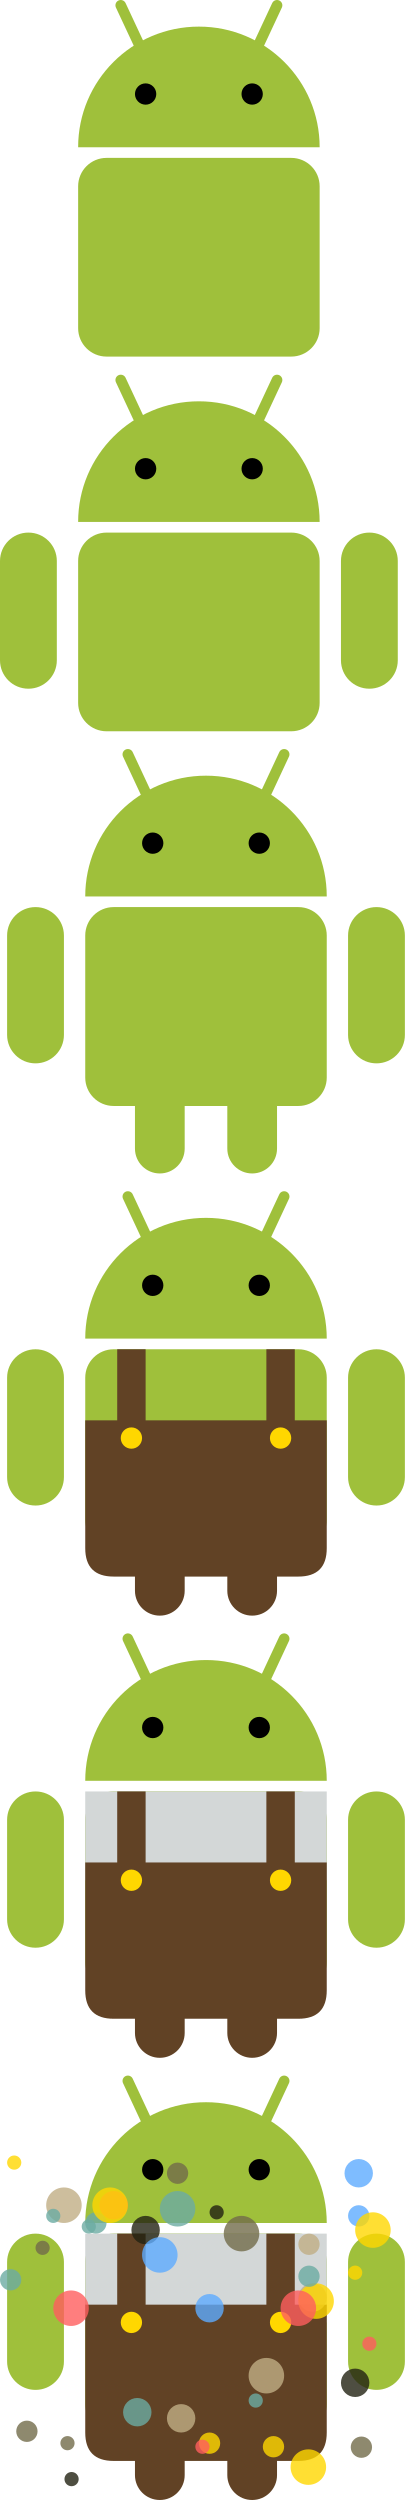
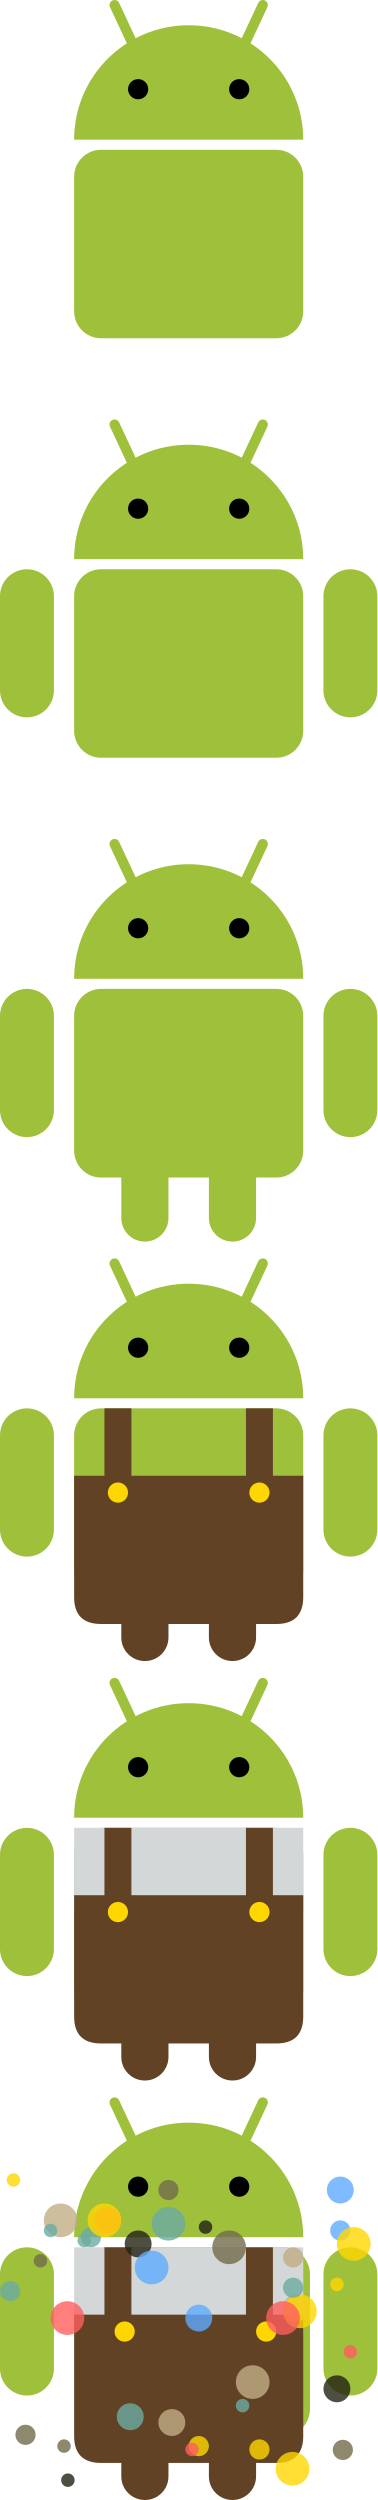
- <svg xmlns="http://www.w3.org/2000/svg" viewBox="0 0 114 703.9" version="1.1" id="svg78" width="114" height="703.9">
+ <svg xmlns="http://www.w3.org/2000/svg" viewBox="0 0 112 742" version="1.1" id="svg78" width="112" height="742">
  <defs id="defs78" />
  <path d="m 22,41.459 a 34,33.966 0 0 1 68,0 z" fill="#9fc03b" id="path1" style="stroke-width:0.999" />
  <line x1="41" y1="16.484" x2="34" y2="1.499" stroke="#9fc03b" stroke-width="2.998" stroke-linecap="round" id="line1" />
  <line x1="71" y1="16.484" x2="78" y2="1.499" stroke="#9fc03b" stroke-width="2.998" stroke-linecap="round" id="line2" />
  <ellipse cx="41" cy="26.474" fill="#000000" id="circle2" rx="3" ry="2.997" style="stroke-width:0.999" />
  <ellipse cx="71" cy="26.474" fill="#000000" id="circle3" rx="3" ry="2.997" style="stroke-width:0.999" />
  <rect x="22" y="44.456" width="68" height="55.944" rx="8" ry="7.992" fill="#9fc03b" id="rect3" style="stroke-width:0.999" />
-   <path d="m 22,146.959 a 34,33.966 0 0 1 68,0 z" fill="#9fc03b" id="path3" style="stroke-width:0.999" />
-   <line x1="41" y1="121.984" x2="34" y2="106.999" stroke="#9fc03b" stroke-width="2.998" stroke-linecap="round" id="line3" />
-   <line x1="71" y1="121.984" x2="78" y2="106.999" stroke="#9fc03b" stroke-width="2.998" stroke-linecap="round" id="line4" />
-   <ellipse cx="41" cy="131.974" fill="#000000" id="circle4" rx="3" ry="2.997" style="stroke-width:0.999" />
-   <ellipse cx="71" cy="131.974" fill="#000000" id="circle5" rx="3" ry="2.997" style="stroke-width:0.999" />
-   <rect x="22" y="149.956" width="68" height="55.944" rx="8" ry="7.992" fill="#9fc03b" id="rect5" style="stroke-width:0.999" />
-   <rect x="0" y="149.956" width="16" height="43.956" rx="8" ry="7.992" fill="#9fc03b" id="rect6" style="stroke-width:0.999" />
-   <rect x="96" y="149.956" width="16" height="43.956" rx="8" ry="7.992" fill="#9fc03b" id="rect7" style="stroke-width:0.999" />
-   <path d="m 24,252.4 a 34,34 0 0 1 68,0 z" fill="#9fc03b" id="path7" />
-   <line x1="43" y1="227.4" x2="36" y2="212.4" stroke="#9fc03b" stroke-width="3" stroke-linecap="round" id="line7" />
-   <line x1="73" y1="227.4" x2="80" y2="212.4" stroke="#9fc03b" stroke-width="3" stroke-linecap="round" id="line8" />
-   <circle cx="43" cy="237.4" r="3" fill="#000000" id="circle8" />
-   <circle cx="73" cy="237.4" r="3" fill="#000000" id="circle9" />
-   <rect x="24" y="255.4" width="68" height="56" rx="8" ry="8" fill="#9fc03b" id="rect9" />
-   <rect x="2" y="255.4" width="16" height="44" rx="8" ry="8" fill="#9fc03b" id="rect10" />
-   <rect x="98" y="255.4" width="16" height="44" rx="8" ry="8" fill="#9fc03b" id="rect11" />
-   <rect x="38" y="300.4" width="14" height="30" rx="7" ry="7" fill="#9fc03b" id="rect12" />
-   <rect x="64" y="300.4" width="14" height="30" rx="7" ry="7" fill="#9fc03b" id="rect13" />
-   <path d="m 24,376.9 a 34,34 0 0 1 68,0 z" fill="#9fc03b" id="path13" />
-   <line x1="43" y1="351.9" x2="36" y2="336.9" stroke="#9fc03b" stroke-width="3" stroke-linecap="round" id="line13" />
-   <line x1="73" y1="351.9" x2="80" y2="336.9" stroke="#9fc03b" stroke-width="3" stroke-linecap="round" id="line14" />
-   <circle cx="43" cy="361.9" r="3" fill="#000000" id="circle14" />
-   <circle cx="73" cy="361.9" r="3" fill="#000000" id="circle15" />
-   <rect x="24" y="379.9" width="68" height="56" rx="8" ry="8" fill="#9fc03b" id="rect15" />
-   <path d="m 24,399.9 h 68 v 36 q 0,8 -8,8 H 32 q -8,0 -8,-8 z" fill="#614225" id="path15" />
-   <rect x="33" y="379.9" width="8" height="25" fill="#614225" id="rect16" />
-   <rect x="75" y="379.9" width="8" height="25" fill="#614225" id="rect17" />
-   <circle cx="37" cy="404.9" r="3" fill="#ffd700" id="circle17" />
-   <circle cx="79" cy="404.9" r="3" fill="#ffd700" id="circle18" />
-   <rect x="2" y="379.9" width="16" height="44" rx="8" ry="8" fill="#9fc03b" id="rect18" />
-   <rect x="98" y="379.9" width="16" height="44" rx="8" ry="8" fill="#9fc03b" id="rect19" />
-   <rect x="38" y="424.9" width="14" height="30" rx="7" ry="7" fill="#614225" id="rect20" />
-   <rect x="64" y="424.9" width="14" height="30" rx="7" ry="7" fill="#614225" id="rect21" />
-   <path d="m 24,501.4 a 34,34 0 0 1 68,0 z" fill="#9fc03b" id="path21" />
-   <line x1="43" y1="476.4" x2="36" y2="461.4" stroke="#9fc03b" stroke-width="3" stroke-linecap="round" id="line21" />
-   <line x1="73" y1="476.4" x2="80" y2="461.4" stroke="#9fc03b" stroke-width="3" stroke-linecap="round" id="line22" />
-   <circle cx="43" cy="486.4" r="3" fill="#000000" id="circle22" />
-   <circle cx="73" cy="486.4" r="3" fill="#000000" id="circle23" />
-   <rect x="24" y="504.4" width="68" height="56" rx="8" ry="8" fill="#9fc03b" id="rect23" />
-   <rect x="24" y="504.4" width="68" height="25" fill="#d3d7d7" id="rect24" />
-   <path d="m 24,524.4 h 68 v 36 q 0,8 -8,8 H 32 q -8,0 -8,-8 z" fill="#614225" id="path24" />
-   <rect x="33" y="504.4" width="8" height="25" fill="#614225" id="rect25" />
-   <rect x="75" y="504.4" width="8" height="25" fill="#614225" id="rect26" />
-   <circle cx="37" cy="529.4" r="3" fill="#ffd700" id="circle26" />
-   <circle cx="79" cy="529.4" r="3" fill="#ffd700" id="circle27" />
-   <rect x="2" y="504.4" width="16" height="44" rx="8" ry="8" fill="#9fc03b" id="rect27" />
-   <rect x="98" y="504.4" width="16" height="44" rx="8" ry="8" fill="#9fc03b" id="rect28" />
-   <rect x="38" y="549.4" width="14" height="30" rx="7" ry="7" fill="#614225" id="rect29" />
-   <rect x="64" y="549.4" width="14" height="30" rx="7" ry="7" fill="#614225" id="rect30" />
-   <path d="m 24,625.9 a 34,34 0 0 1 68,0 z" fill="#9fc03b" id="path30" />
-   <line x1="43" y1="600.9" x2="36" y2="585.9" stroke="#9fc03b" stroke-width="3" stroke-linecap="round" id="line30" />
-   <line x1="73" y1="600.9" x2="80" y2="585.9" stroke="#9fc03b" stroke-width="3" stroke-linecap="round" id="line31" />
-   <circle cx="43" cy="610.9" r="3" fill="#000000" id="circle31" />
-   <circle cx="73" cy="610.9" r="3" fill="#000000" id="circle32" />
-   <rect x="24" y="628.9" width="68" height="56" rx="8" ry="8" fill="#9fc03b" id="rect32" />
-   <rect x="24" y="628.9" width="68" height="25" fill="#d3d7d7" id="rect33" />
-   <path d="m 24,648.9 h 68 v 36 q 0,8 -8,8 H 32 q -8,0 -8,-8 z" fill="#614225" id="path33" />
-   <rect x="33" y="628.9" width="8" height="25" fill="#614225" id="rect34" />
-   <rect x="75" y="628.9" width="8" height="25" fill="#614225" id="rect35" />
-   <circle cx="37" cy="653.9" r="3" fill="#ffd700" id="circle35" />
-   <circle cx="79" cy="653.9" r="3" fill="#ffd700" id="circle36" />
-   <rect x="2" y="628.9" width="16" height="44" rx="8" ry="8" fill="#9fc03b" id="rect36" />
-   <rect x="98" y="628.9" width="16" height="44" rx="8" ry="8" fill="#9fc03b" id="rect37" />
-   <rect x="38" y="673.9" width="14" height="30" rx="7" ry="7" fill="#614225" id="rect38" />
-   <rect x="64" y="673.9" width="14" height="30" rx="7" ry="7" fill="#614225" id="rect39" />
-   <circle cx="100" cy="639.9" r="2" fill="#ffd700" opacity="0.8" id="circle39" />
-   <circle cx="104" cy="659.9" r="2" fill="#ff5e5e" opacity="0.8" id="circle40" />
-   <circle cx="100" cy="670.9" r="4" fill="#222212" opacity="0.8" id="circle41" />
-   <circle cx="72" cy="675.9" r="2" fill="#6caba2" opacity="0.8" id="circle42" />
-   <circle cx="101" cy="611.9" r="4" fill="#5eabff" opacity="0.8" id="circle43" />
-   <circle cx="50" cy="621.9" r="5" fill="#6caba2" opacity="0.8" id="circle44" />
-   <circle cx="27" cy="625.9" r="3" fill="#6caba2" opacity="0.8" id="circle45" />
-   <circle cx="18" cy="620.9" r="5" fill="#c0ae85" opacity="0.8" id="circle46" />
-   <circle cx="19" cy="687.9" r="2" fill="#726b4a" opacity="0.8" id="circle47" />
-   <circle cx="88" cy="646.9" r="4" fill="#c0ae85" opacity="0.8" id="circle48" />
-   <circle cx="89" cy="647.9" r="5" fill="#ffd700" opacity="0.8" id="circle49" />
-   <circle cx="59" cy="649.9" r="4" fill="#5eabff" opacity="0.8" id="circle50" />
-   <circle cx="38.653" cy="679.176" r="4" fill="#6caba2" opacity="0.8" id="circle51" />
-   <circle cx="61" cy="622.9" r="2" fill="#222212" opacity="0.8" id="circle52" />
-   <circle cx="4" cy="608.9" r="2" fill="#ffd700" opacity="0.8" id="circle53" />
-   <circle cx="15" cy="623.9" r="2" fill="#6caba2" opacity="0.8" id="circle54" />
-   <circle cx="7.573" cy="684.553" r="3" fill="#726b4a" opacity="0.8" id="circle55" />
-   <circle cx="87" cy="640.9" r="3" fill="#6caba2" opacity="0.8" id="circle56" />
-   <circle cx="86.819" cy="694.639" r="5" fill="#ffd700" opacity="0.8" id="circle57" />
-   <circle cx="41" cy="627.9" r="4" fill="#222212" opacity="0.8" id="circle58" />
-   <circle cx="75" cy="668.9" r="5" fill="#c0ae85" opacity="0.8" id="circle59" />
-   <circle cx="101" cy="623.9" r="3" fill="#5eabff" opacity="0.8" id="circle60" />
-   <circle cx="3" cy="641.9" r="3" fill="#6caba2" opacity="0.8" id="circle61" />
-   <circle cx="51" cy="680.9" r="4" fill="#c0ae85" opacity="0.8" id="circle62" />
-   <circle cx="87" cy="631.9" r="3" fill="#c0ae85" opacity="0.8" id="circle63" />
-   <circle cx="59" cy="687.9" r="3" fill="#ffd700" opacity="0.8" id="circle64" />
-   <circle cx="45" cy="634.9" r="5" fill="#5eabff" opacity="0.8" id="circle65" />
-   <circle cx="84" cy="649.9" r="5" fill="#ff5e5e" opacity="0.8" id="circle66" />
-   <circle cx="77" cy="688.9" r="3" fill="#ffd700" opacity="0.8" id="circle67" />
-   <circle cx="50" cy="611.9" r="3" fill="#726b4a" opacity="0.8" id="circle68" />
-   <circle cx="57" cy="688.9" r="2" fill="#ff5e5e" opacity="0.8" id="circle69" />
-   <circle cx="12" cy="632.9" r="2" fill="#726b4a" opacity="0.8" id="circle70" />
-   <circle cx="68" cy="628.9" r="5" fill="#726b4a" opacity="0.8" id="circle71" />
-   <circle cx="105" cy="627.9" r="5" fill="#ffd700" opacity="0.8" id="circle72" />
-   <circle cx="20.152" cy="698.016" r="2" fill="#222212" opacity="0.8" id="circle73" />
-   <circle cx="32" cy="620.9" r="4" fill="#ff5e5e" opacity="0.8" id="circle74" />
-   <circle cx="101.754" cy="689.031" r="3" fill="#726b4a" opacity="0.8" id="circle75" />
-   <circle cx="25" cy="626.9" r="2" fill="#6caba2" opacity="0.8" id="circle76" />
-   <circle cx="31" cy="620.9" r="5" fill="#ffd700" opacity="0.8" id="circle77" />
-   <circle cx="20" cy="649.9" r="5" fill="#ff5e5e" opacity="0.8" id="circle78" />
+   <path d="m 22,165.959 a 34,33.966 0 0 1 68,0 z" fill="#9fc03b" id="path3" style="stroke-width:0.999" />
+   <line x1="41" y1="140.984" x2="34" y2="125.999" stroke="#9fc03b" stroke-width="2.998" stroke-linecap="round" id="line3" />
+   <line x1="71" y1="140.984" x2="78" y2="125.999" stroke="#9fc03b" stroke-width="2.998" stroke-linecap="round" id="line4" />
+   <ellipse cx="41" cy="150.974" fill="#000000" id="circle4" rx="3" ry="2.997" style="stroke-width:0.999" />
+   <ellipse cx="71" cy="150.974" fill="#000000" id="circle5" rx="3" ry="2.997" style="stroke-width:0.999" />
+   <rect x="22" y="168.956" width="68" height="55.944" rx="8" ry="7.992" fill="#9fc03b" id="rect5" style="stroke-width:0.999" />
+   <rect x="0" y="168.956" width="16" height="43.956" rx="8" ry="7.992" fill="#9fc03b" id="rect6" style="stroke-width:0.999" />
+   <rect x="96" y="168.956" width="16" height="43.956" rx="8" ry="7.992" fill="#9fc03b" id="rect7" style="stroke-width:0.999" />
+   <path d="m 22,290.5 a 34,34 0 0 1 68,0 z" fill="#9fc03b" id="path7" />
+   <line x1="41" y1="265.5" x2="34" y2="250.5" stroke="#9fc03b" stroke-width="3" stroke-linecap="round" id="line7" />
+   <line x1="71" y1="265.5" x2="78" y2="250.5" stroke="#9fc03b" stroke-width="3" stroke-linecap="round" id="line8" />
+   <circle cx="41" cy="275.5" r="3" fill="#000000" id="circle8" />
+   <circle cx="71" cy="275.5" r="3" fill="#000000" id="circle9" />
+   <rect x="22" y="293.5" width="68" height="56" rx="8" ry="8" fill="#9fc03b" id="rect9" />
+   <rect x="0" y="293.5" width="16" height="44" rx="8" ry="8" fill="#9fc03b" id="rect10" />
+   <rect x="96" y="293.5" width="16" height="44" rx="8" ry="8" fill="#9fc03b" id="rect11" />
+   <rect x="36" y="338.5" width="14" height="30" rx="7" ry="7" fill="#9fc03b" id="rect12" />
+   <rect x="62" y="338.5" width="14" height="30" rx="7" ry="7" fill="#9fc03b" id="rect13" />
+   <path d="m 22,415 a 34,34 0 0 1 68,0 z" fill="#9fc03b" id="path13" />
+   <line x1="41" y1="390" x2="34" y2="375" stroke="#9fc03b" stroke-width="3" stroke-linecap="round" id="line13" />
+   <line x1="71" y1="390" x2="78" y2="375" stroke="#9fc03b" stroke-width="3" stroke-linecap="round" id="line14" />
+   <circle cx="41" cy="400" r="3" fill="#000000" id="circle14" />
+   <circle cx="71" cy="400" r="3" fill="#000000" id="circle15" />
+   <rect x="22" y="418" width="68" height="56" rx="8" ry="8" fill="#9fc03b" id="rect15" />
+   <path d="m 22,438 h 68 v 36 q 0,8 -8,8 H 30 q -8,0 -8,-8 z" fill="#614225" id="path15" />
+   <rect x="31" y="418" width="8" height="25" fill="#614225" id="rect16" />
+   <rect x="73" y="418" width="8" height="25" fill="#614225" id="rect17" />
+   <circle cx="35" cy="443" r="3" fill="#ffd700" id="circle17" />
+   <circle cx="77" cy="443" r="3" fill="#ffd700" id="circle18" />
+   <rect x="0" y="418" width="16" height="44" rx="8" ry="8" fill="#9fc03b" id="rect18" />
+   <rect x="96" y="418" width="16" height="44" rx="8" ry="8" fill="#9fc03b" id="rect19" />
+   <rect x="36" y="463" width="14" height="30" rx="7" ry="7" fill="#614225" id="rect20" />
+   <rect x="62" y="463" width="14" height="30" rx="7" ry="7" fill="#614225" id="rect21" />
+   <path d="m 22,539.5 a 34,34 0 0 1 68,0 z" fill="#9fc03b" id="path21" />
+   <line x1="41" y1="514.5" x2="34" y2="499.5" stroke="#9fc03b" stroke-width="3" stroke-linecap="round" id="line21" />
+   <line x1="71" y1="514.5" x2="78" y2="499.5" stroke="#9fc03b" stroke-width="3" stroke-linecap="round" id="line22" />
+   <circle cx="41" cy="524.5" r="3" fill="#000000" id="circle22" />
+   <circle cx="71" cy="524.5" r="3" fill="#000000" id="circle23" />
+   <rect x="22" y="542.5" width="68" height="56" rx="8" ry="8" fill="#9fc03b" id="rect23" />
+   <rect x="22" y="542.5" width="68" height="25" fill="#d3d7d7" id="rect24" />
+   <path d="m 22,562.5 h 68 v 36 q 0,8 -8,8 H 30 q -8,0 -8,-8 z" fill="#614225" id="path24" />
+   <rect x="31" y="542.5" width="8" height="25" fill="#614225" id="rect25" />
+   <rect x="73" y="542.5" width="8" height="25" fill="#614225" id="rect26" />
+   <circle cx="35" cy="567.5" r="3" fill="#ffd700" id="circle26" />
+   <circle cx="77" cy="567.5" r="3" fill="#ffd700" id="circle27" />
+   <rect x="0" y="542.5" width="16" height="44" rx="8" ry="8" fill="#9fc03b" id="rect27" />
+   <rect x="96" y="542.5" width="16" height="44" rx="8" ry="8" fill="#9fc03b" id="rect28" />
+   <rect x="36" y="587.5" width="14" height="30" rx="7" ry="7" fill="#614225" id="rect29" />
+   <rect x="62" y="587.5" width="14" height="30" rx="7" ry="7" fill="#614225" id="rect30" />
+   <path d="m 22,664 a 34,34 0 0 1 68,0 z" fill="#9fc03b" id="path30" />
+   <line x1="41" y1="639" x2="34" y2="624" stroke="#9fc03b" stroke-width="3" stroke-linecap="round" id="line30" />
+   <line x1="71" y1="639" x2="78" y2="624" stroke="#9fc03b" stroke-width="3" stroke-linecap="round" id="line31" />
+   <circle cx="41" cy="649" r="3" fill="#000000" id="circle31" />
+   <circle cx="71" cy="649" r="3" fill="#000000" id="circle32" />
+   <rect x="24" y="667" width="68" height="56" rx="8" ry="8" fill="#9fc03b" id="rect32" />
+   <rect x="22" y="667" width="68" height="25" fill="#d3d7d7" id="rect33" />
+   <path d="m 22,687 h 68 v 36 q 0,8 -8,8 H 30 q -8,0 -8,-8 z" fill="#614225" id="path33" />
+   <rect x="31" y="667" width="8" height="25" fill="#614225" id="rect34" />
+   <rect x="73" y="667" width="8" height="25" fill="#614225" id="rect35" />
+   <circle cx="37" cy="692" r="3" fill="#ffd700" id="circle35" />
+   <circle cx="79" cy="692" r="3" fill="#ffd700" id="circle36" />
+   <rect x="0" y="667" width="16" height="44" rx="8" ry="8" fill="#9fc03b" id="rect36" />
+   <rect x="96" y="667" width="16" height="44" rx="8" ry="8" fill="#9fc03b" id="rect37" />
+   <rect x="36" y="712" width="14" height="30" rx="7" ry="7" fill="#614225" id="rect38" />
+   <rect x="62" y="712" width="14" height="30" rx="7" ry="7" fill="#614225" id="rect39" />
+   <circle cx="100" cy="678" r="2" fill="#ffd700" opacity="0.8" id="circle39" />
+   <circle cx="104" cy="698" r="2" fill="#ff5e5e" opacity="0.8" id="circle40" />
+   <circle cx="100" cy="709" r="4" fill="#222212" opacity="0.8" id="circle41" />
+   <circle cx="72" cy="714" r="2" fill="#6caba2" opacity="0.8" id="circle42" />
+   <circle cx="101" cy="650" r="4" fill="#5eabff" opacity="0.8" id="circle43" />
+   <circle cx="50" cy="660" r="5" fill="#6caba2" opacity="0.8" id="circle44" />
+   <circle cx="27" cy="664" r="3" fill="#6caba2" opacity="0.8" id="circle45" />
+   <circle cx="18" cy="659" r="5" fill="#c0ae85" opacity="0.8" id="circle46" />
+   <circle cx="19" cy="726" r="2" fill="#726b4a" opacity="0.8" id="circle47" />
+   <circle cx="88" cy="685" r="4" fill="#c0ae85" opacity="0.8" id="circle48" />
+   <circle cx="89" cy="686" r="5" fill="#ffd700" opacity="0.8" id="circle49" />
+   <circle cx="59" cy="688" r="4" fill="#5eabff" opacity="0.8" id="circle50" />
+   <circle cx="38.653" cy="717.276" r="4" fill="#6caba2" opacity="0.8" id="circle51" />
+   <circle cx="61" cy="661" r="2" fill="#222212" opacity="0.8" id="circle52" />
+   <circle cx="4" cy="647" r="2" fill="#ffd700" opacity="0.8" id="circle53" />
+   <circle cx="15" cy="662" r="2" fill="#6caba2" opacity="0.8" id="circle54" />
+   <circle cx="7.573" cy="722.653" r="3" fill="#726b4a" opacity="0.8" id="circle55" />
+   <circle cx="87" cy="679" r="3" fill="#6caba2" opacity="0.8" id="circle56" />
+   <circle cx="86.819" cy="732.739" r="5" fill="#ffd700" opacity="0.8" id="circle57" />
+   <circle cx="41" cy="666" r="4" fill="#222212" opacity="0.8" id="circle58" />
+   <circle cx="75" cy="707" r="5" fill="#c0ae85" opacity="0.8" id="circle59" />
+   <circle cx="101" cy="662" r="3" fill="#5eabff" opacity="0.8" id="circle60" />
+   <circle cx="3" cy="680" r="3" fill="#6caba2" opacity="0.8" id="circle61" />
+   <circle cx="51" cy="719" r="4" fill="#c0ae85" opacity="0.8" id="circle62" />
+   <circle cx="87" cy="670" r="3" fill="#c0ae85" opacity="0.8" id="circle63" />
+   <circle cx="59" cy="726" r="3" fill="#ffd700" opacity="0.8" id="circle64" />
+   <circle cx="45" cy="673" r="5" fill="#5eabff" opacity="0.8" id="circle65" />
+   <circle cx="84" cy="688" r="5" fill="#ff5e5e" opacity="0.8" id="circle66" />
+   <circle cx="77" cy="727" r="3" fill="#ffd700" opacity="0.8" id="circle67" />
+   <circle cx="50" cy="650" r="3" fill="#726b4a" opacity="0.8" id="circle68" />
+   <circle cx="57" cy="727" r="2" fill="#ff5e5e" opacity="0.8" id="circle69" />
+   <circle cx="12" cy="671" r="2" fill="#726b4a" opacity="0.8" id="circle70" />
+   <circle cx="68" cy="667" r="5" fill="#726b4a" opacity="0.8" id="circle71" />
+   <circle cx="105" cy="666" r="5" fill="#ffd700" opacity="0.8" id="circle72" />
+   <circle cx="20.152" cy="736.116" r="2" fill="#222212" opacity="0.8" id="circle73" />
+   <circle cx="32" cy="659" r="4" fill="#ff5e5e" opacity="0.8" id="circle74" />
+   <circle cx="101.754" cy="727.131" r="3" fill="#726b4a" opacity="0.8" id="circle75" />
+   <circle cx="25" cy="665" r="2" fill="#6caba2" opacity="0.8" id="circle76" />
+   <circle cx="31" cy="659" r="5" fill="#ffd700" opacity="0.8" id="circle77" />
+   <circle cx="20" cy="688" r="5" fill="#ff5e5e" opacity="0.8" id="circle78" />
</svg>
